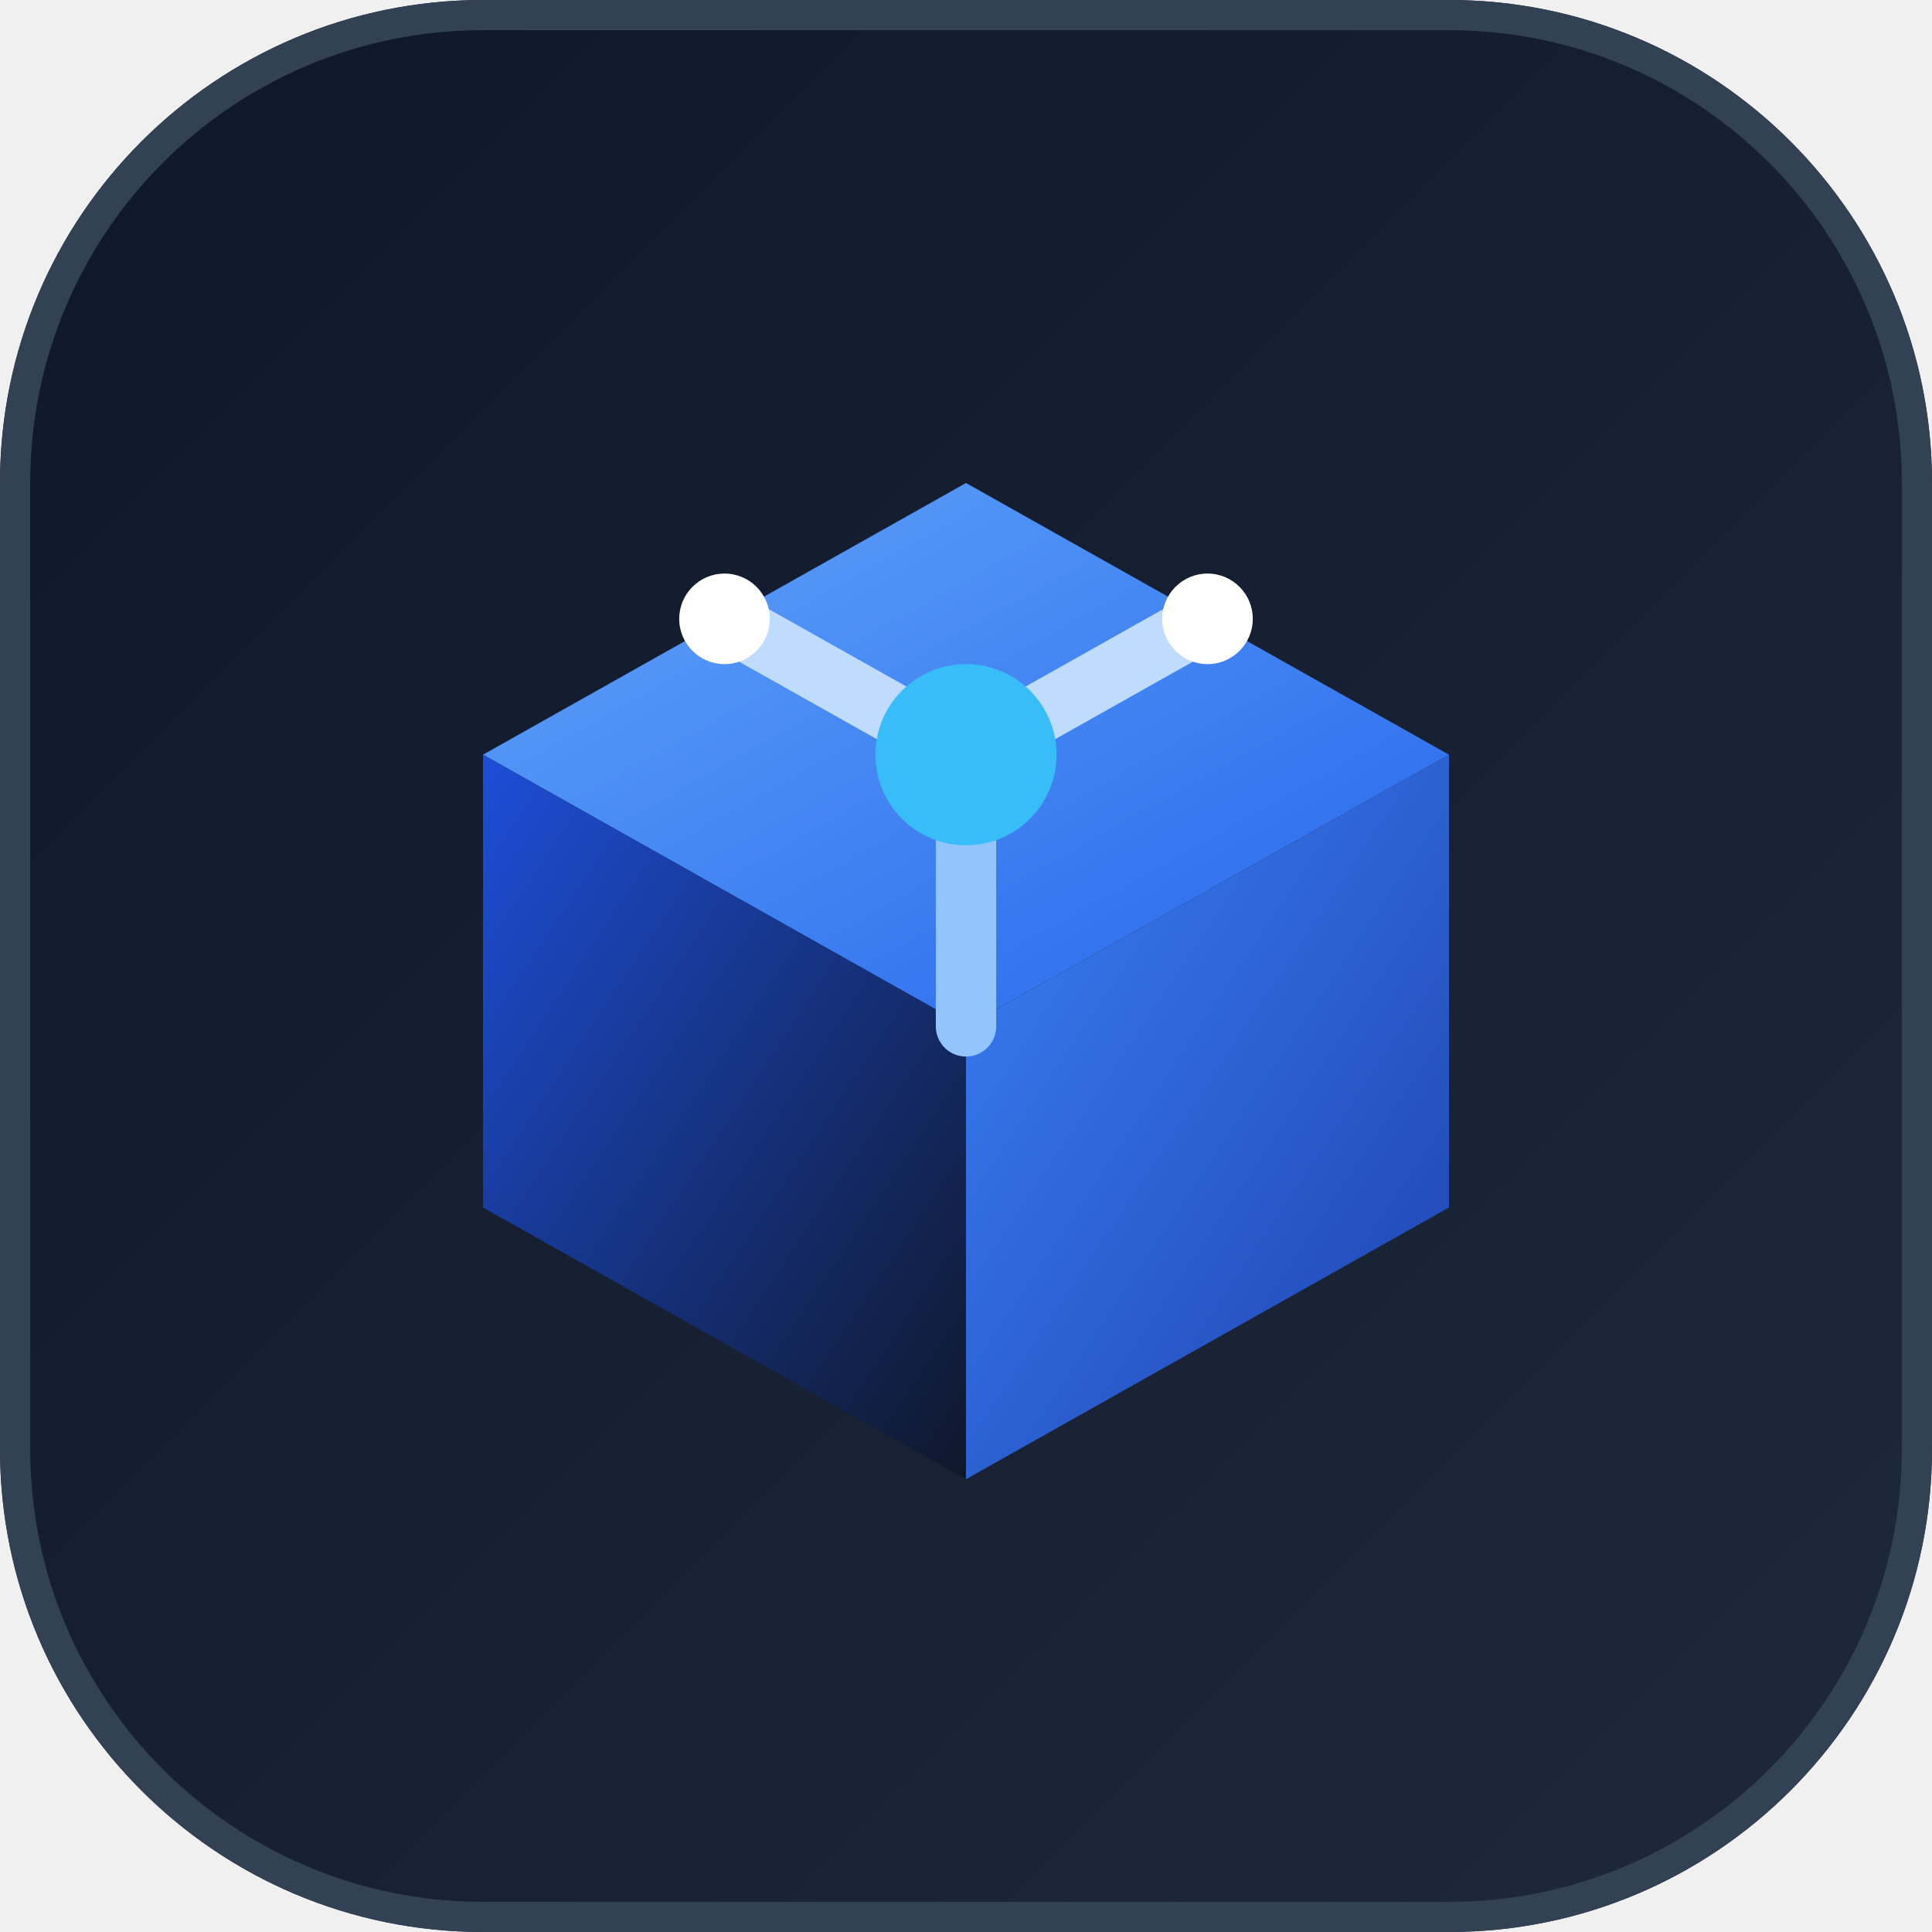
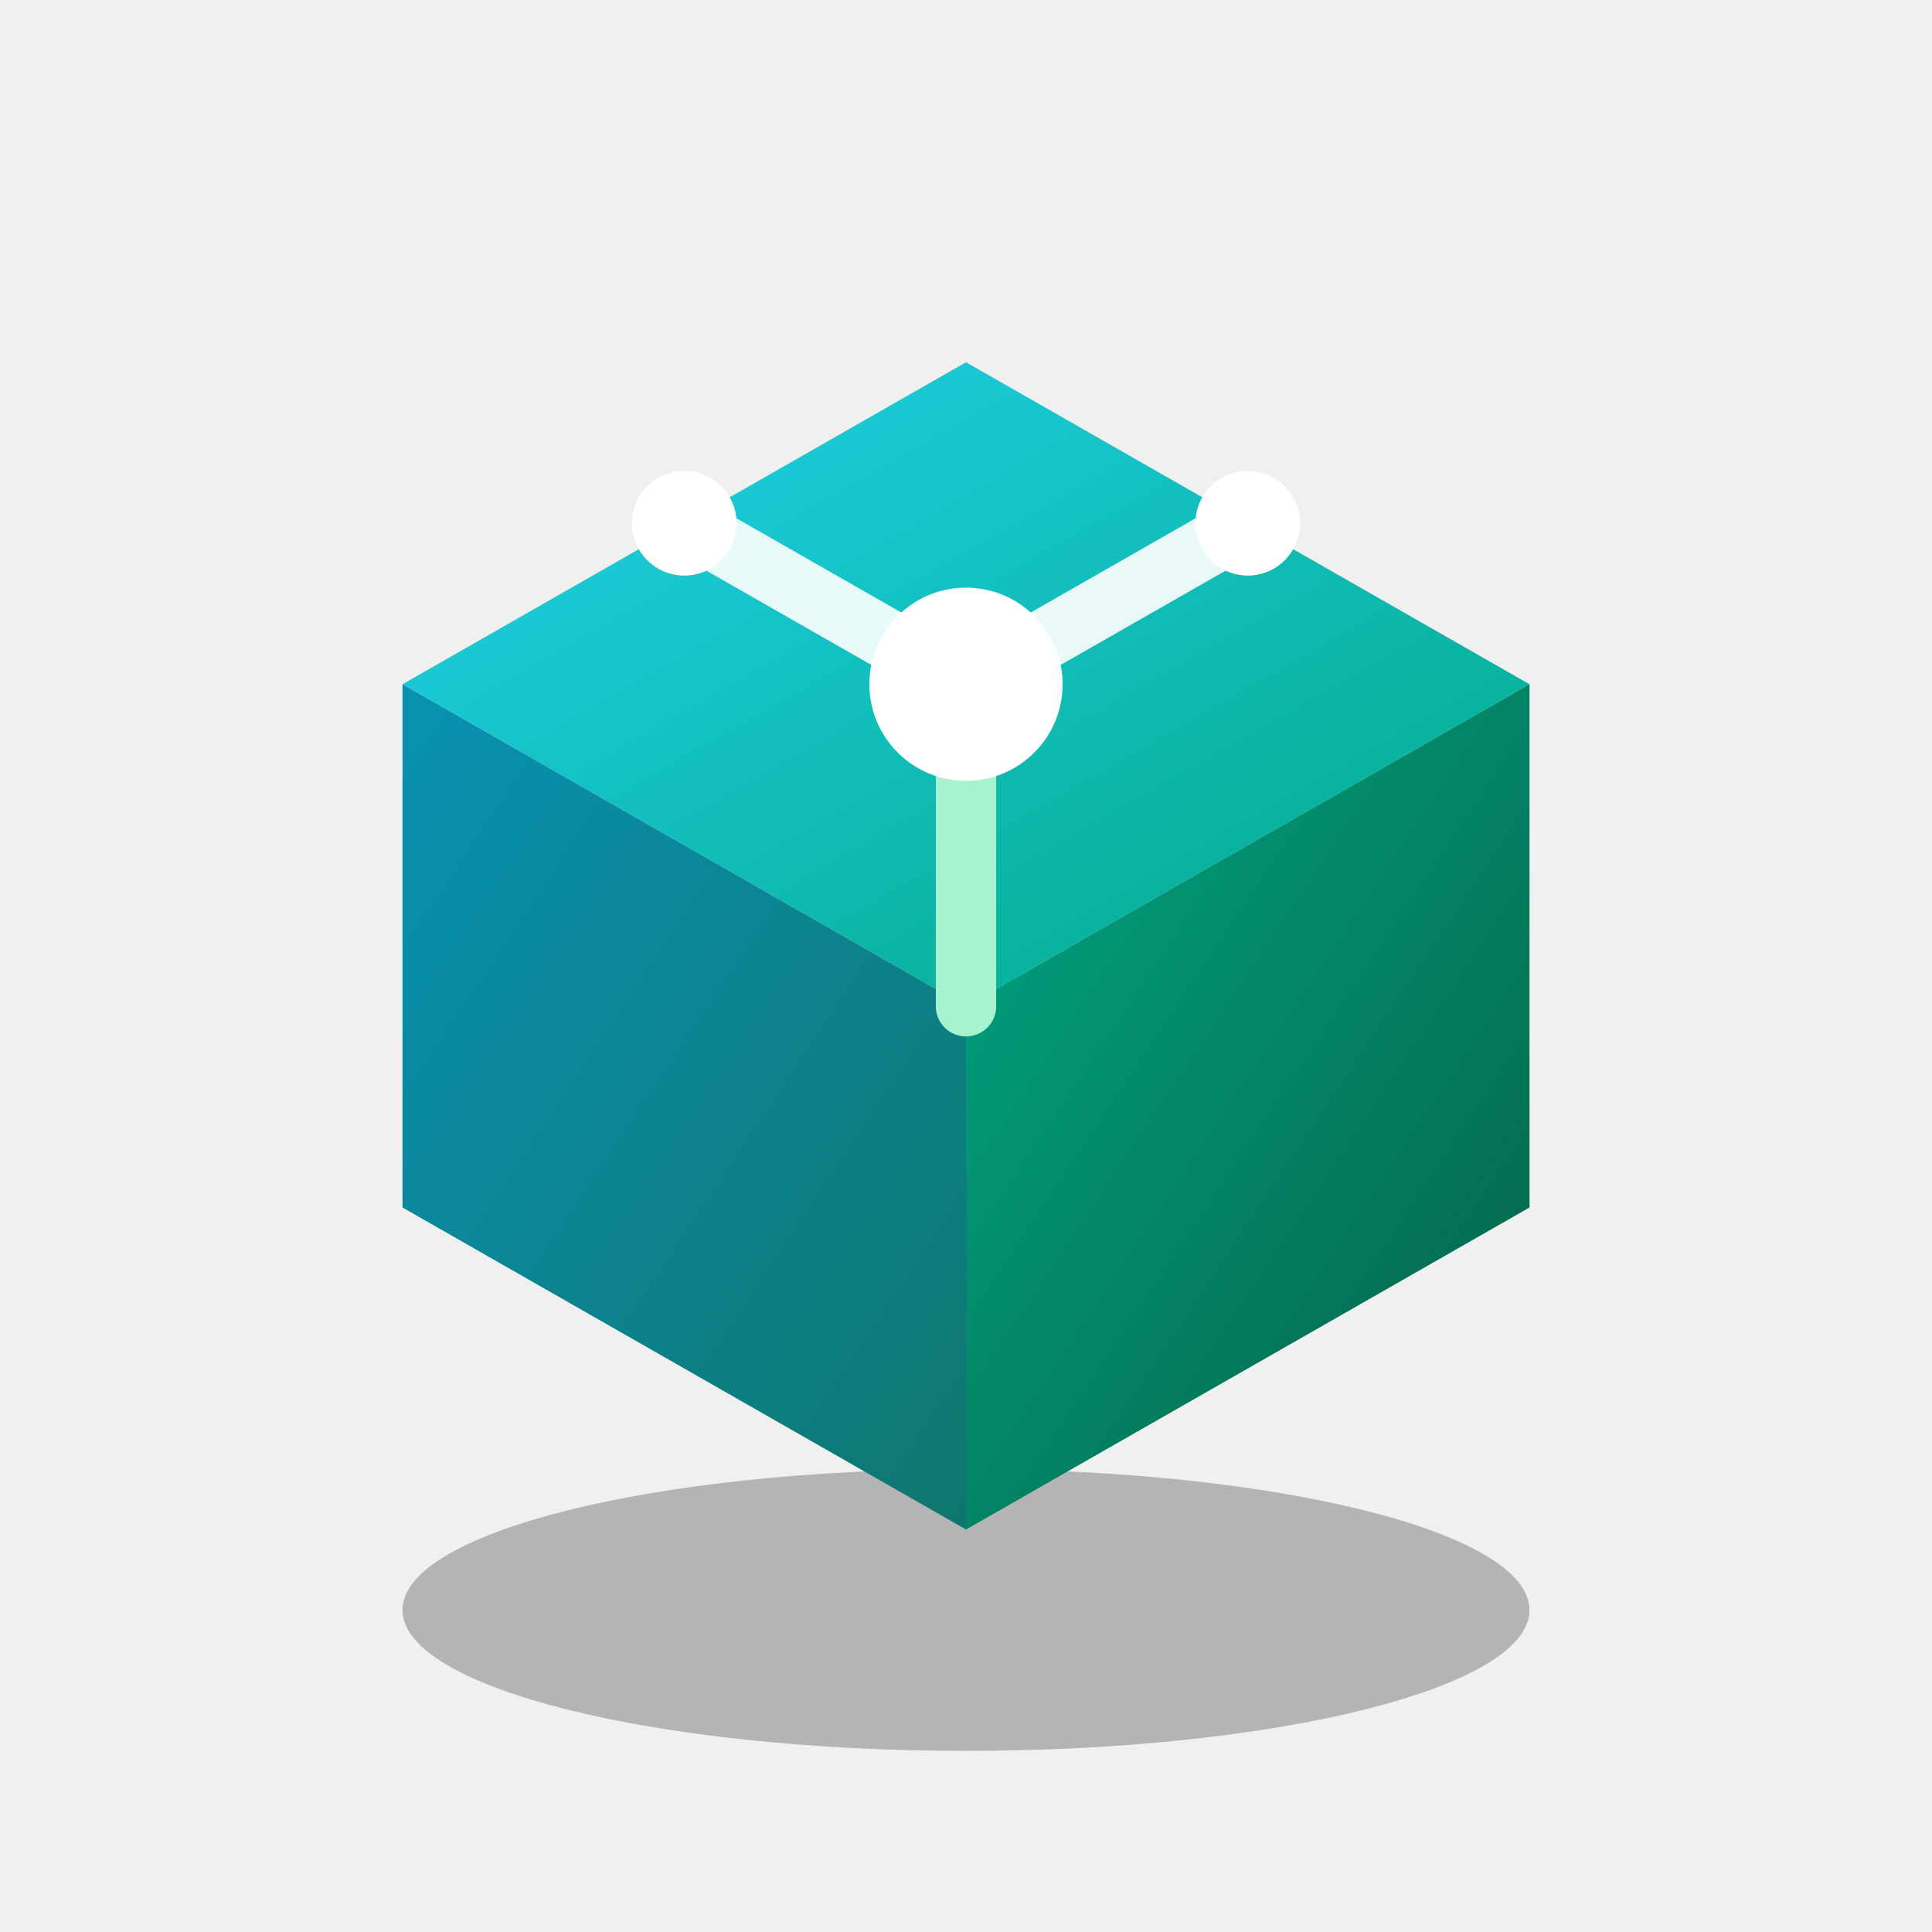
- <svg xmlns="http://www.w3.org/2000/svg" viewBox="0 0 64 64" width="64" height="64" fill="none">
+ <svg xmlns="http://www.w3.org/2000/svg" viewBox="0 0 48 48" width="48" height="48" fill="none">
  <defs>
-     <linearGradient id="icon-bg" x1="0%" y1="0%" x2="100%" y2="100%">
-       <stop offset="0%" stop-color="#0f172a" />
-       <stop offset="100%" stop-color="#1e293b" />
+     <linearGradient id="icon-cube-top" x1="0%" y1="0%" x2="100%" y2="100%">
+       <stop offset="0%" stop-color="#22d3ee" />
+       <stop offset="100%" stop-color="#00a884" />
    </linearGradient>
-     <linearGradient id="cube-t" x1="0%" y1="0%" x2="100%" y2="100%">
-       <stop offset="0%" stop-color="#60a5fa" />
-       <stop offset="100%" stop-color="#2563eb" />
+     <linearGradient id="icon-cube-left" x1="0%" y1="0%" x2="100%" y2="100%">
+       <stop offset="0%" stop-color="#0891b2" />
+       <stop offset="100%" stop-color="#0f766e" />
    </linearGradient>
-     <linearGradient id="cube-l" x1="0%" y1="0%" x2="100%" y2="100%">
-       <stop offset="0%" stop-color="#1d4ed8" />
-       <stop offset="100%" stop-color="#0f172a" />
-     </linearGradient>
-     <linearGradient id="cube-r" x1="0%" y1="0%" x2="100%" y2="100%">
-       <stop offset="0%" stop-color="#3b82f6" />
-       <stop offset="100%" stop-color="#1e40af" />
+     <linearGradient id="icon-cube-right" x1="0%" y1="0%" x2="100%" y2="100%">
+       <stop offset="0%" stop-color="#00a884" />
+       <stop offset="100%" stop-color="#065f46" />
    </linearGradient>
  </defs>
-   <rect width="64" height="64" rx="16" fill="url(#icon-bg)" />
-   <rect x="0.5" y="0.5" width="63" height="63" rx="15.5" stroke="#334155" stroke-width="1" />
-   <g transform="translate(10, 8)">
-     <path d="M22 8 L38 17 L22 26 L6 17 Z" fill="url(#cube-t)" />
-     <path d="M6 17 L22 26 L22 41 L6 32 Z" fill="url(#cube-l)" />
-     <path d="M22 26 L38 17 L38 32 L22 41 Z" fill="url(#cube-r)" />
-     <path d="M14 12.5 L22 17 L30 12.5" stroke="#bfdbfe" stroke-width="2" stroke-linecap="round" stroke-linejoin="round" />
-     <path d="M22 17 L22 26" stroke="#93c5fd" stroke-width="2" stroke-linecap="round" />
-     <circle cx="22" cy="17" r="3" fill="#38bdf8" />
-     <circle cx="14" cy="12.5" r="1.5" fill="#ffffff" />
-     <circle cx="30" cy="12.5" r="1.5" fill="#ffffff" />
+   <g transform="translate(5, 5)">
+     <ellipse cx="19" cy="35" rx="14" ry="3.5" fill="#000000" opacity="0.25" />
+     <path d="M19 4 L33 12 L19 20 L5 12 Z" fill="url(#icon-cube-top)" />
+     <path d="M5 12 L19 20 L19 33 L5 25 Z" fill="url(#icon-cube-left)" />
+     <path d="M19 20 L33 12 L33 25 L19 33 Z" fill="url(#icon-cube-right)" />
+     <path d="M12 8 L19 12 L26 8" stroke="#ffffff" stroke-width="1.5" stroke-linecap="round" stroke-linejoin="round" opacity="0.9" />
+     <path d="M19 12 L19 20" stroke="#a7f3d0" stroke-width="1.5" stroke-linecap="round" />
+     <circle cx="19" cy="12" r="2.4" fill="#ffffff" />
+     <circle cx="12" cy="8" r="1.3" fill="#ffffff" />
+     <circle cx="26" cy="8" r="1.3" fill="#ffffff" />
  </g>
</svg>
